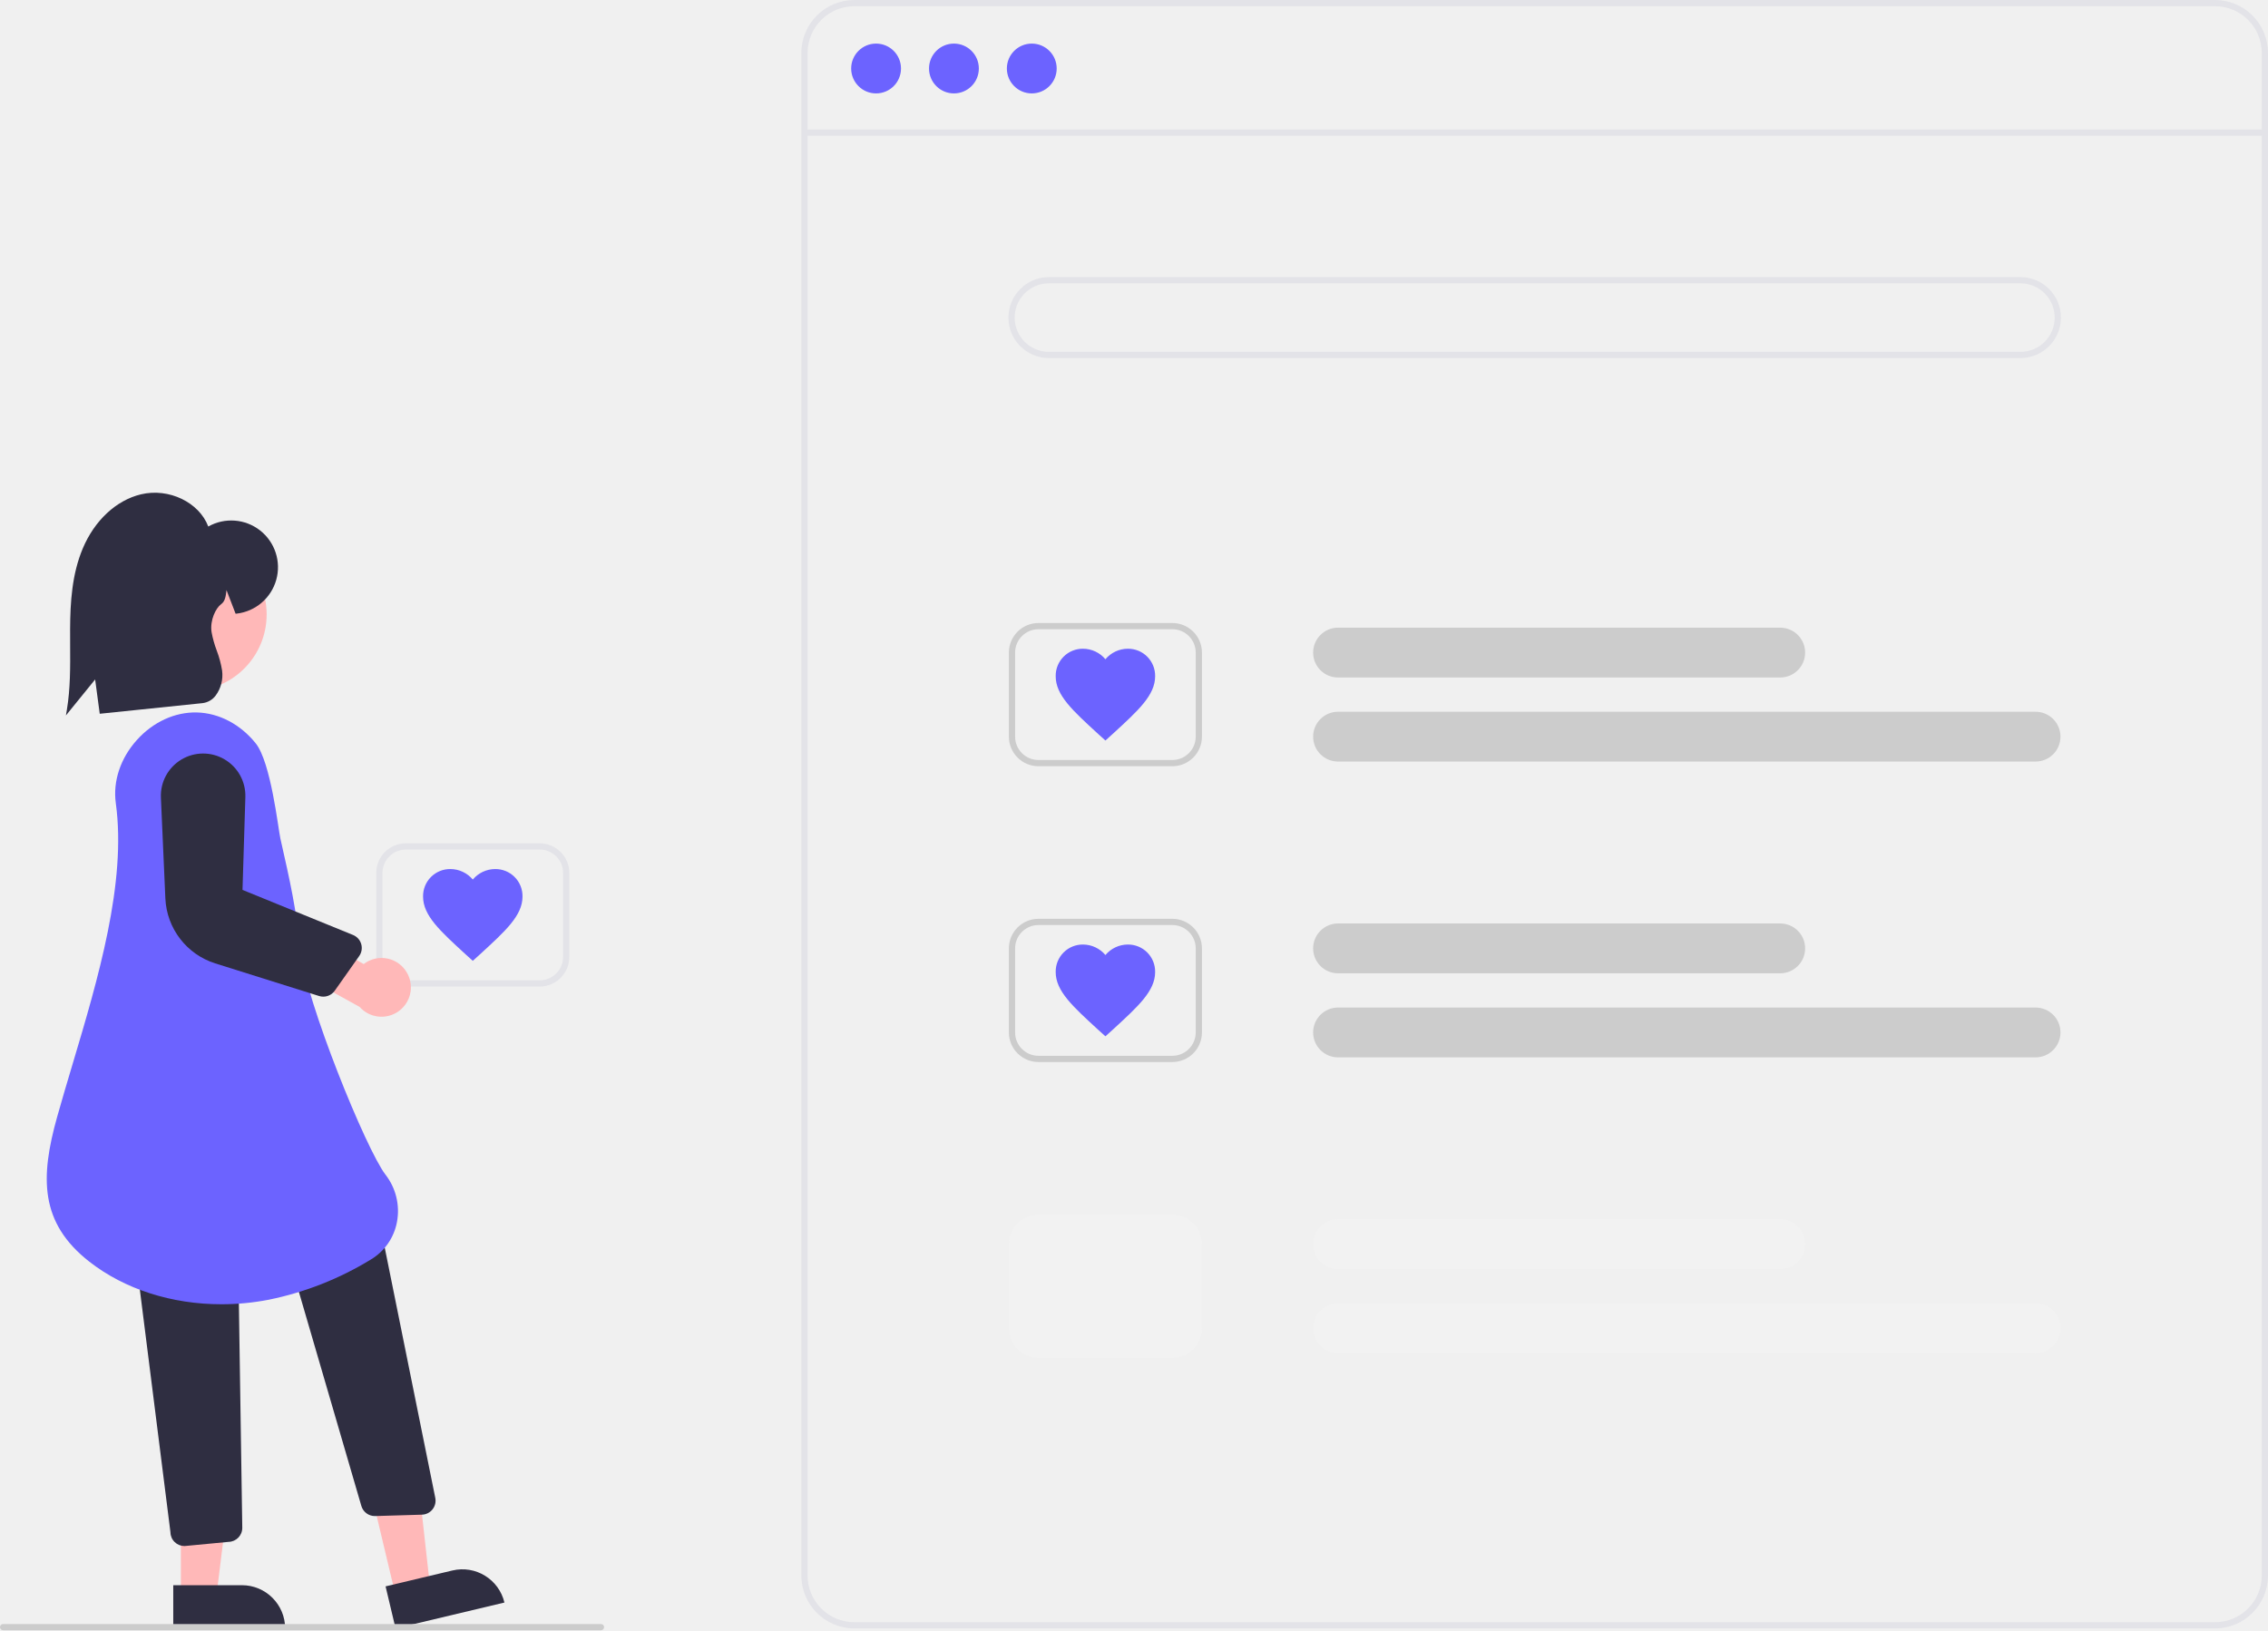
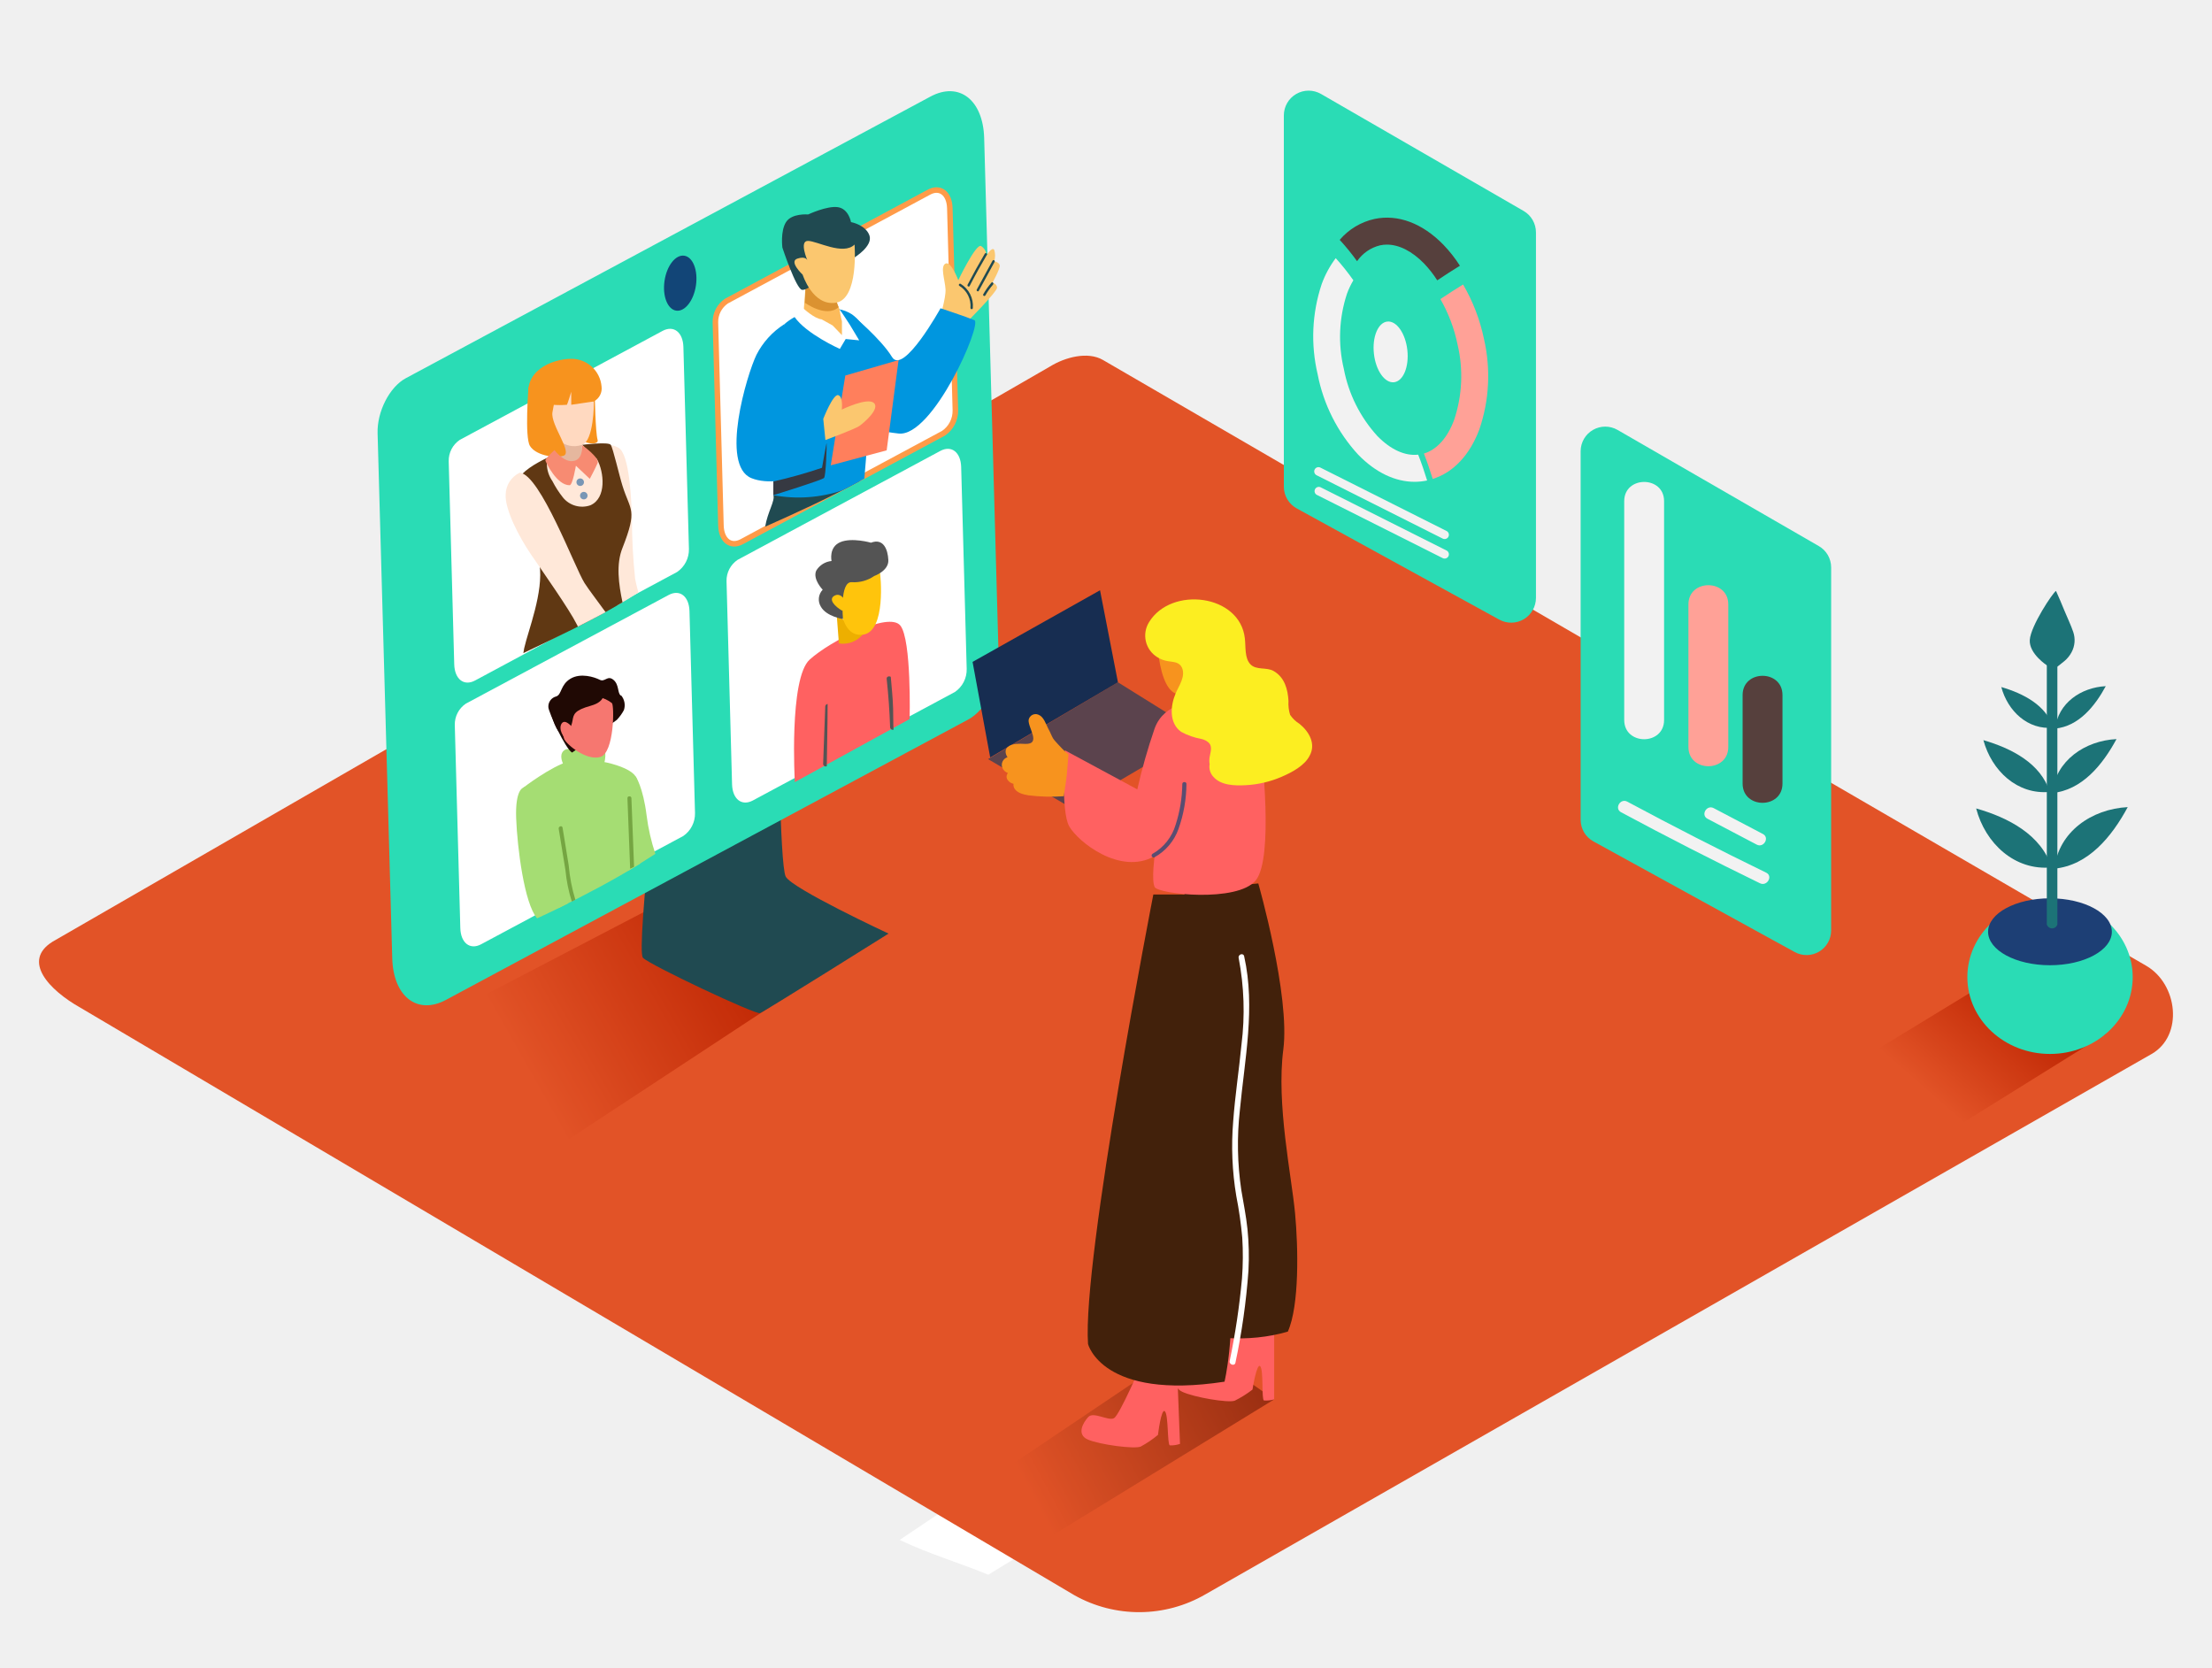
- <svg xmlns="http://www.w3.org/2000/svg" data-name="Layer 1" width="728.346" height="523.591" viewBox="0 0 728.346 523.591">
-   <path d="M947.173,711.205h-437a17.019,17.019,0,0,1-17-17v-489a17.019,17.019,0,0,1,17-17h437a17.019,17.019,0,0,1,17,17v489A17.019,17.019,0,0,1,947.173,711.205Zm-437-521a15.017,15.017,0,0,0-15,15v489a15.017,15.017,0,0,0,15,15h437a15.017,15.017,0,0,0,15-15v-489a15.017,15.017,0,0,0-15-15Z" transform="translate(-235.8268 -188.2047)" fill="#e3e3e8" />
-   <rect x="258.346" y="41.59" width="469" height="2" fill="#e3e3e8" />
-   <circle cx="281.346" cy="22" r="8" fill="#6c63ff" />
-   <circle cx="306.346" cy="22" r="8" fill="#6c63ff" />
-   <circle cx="331.346" cy="22" r="8" fill="#6c63ff" />
-   <path d="M884.673,303.205h-312a13,13,0,0,1,0-26h312a13,13,0,0,1,0,26Zm-312-24a11,11,0,0,0,0,22h312a11,11,0,0,0,0-22Z" transform="translate(-235.8268 -188.2047)" fill="#e3e3e8" />
-   <path d="M807.528,405.795h-142a8,8,0,0,1,0-16h142a8,8,0,0,1,0,16Z" transform="translate(-235.8268 -188.2047)" fill="#ccc" />
-   <path d="M889.528,432.795h-224a8,8,0,0,1,0-16h224a8,8,0,0,1,0,16Z" transform="translate(-235.8268 -188.2047)" fill="#ccc" />
-   <path d="M612.319,434.295h-43a9.511,9.511,0,0,1-9.5-9.5v-27a9.511,9.511,0,0,1,9.5-9.5h43a9.511,9.511,0,0,1,9.5,9.5v27A9.511,9.511,0,0,1,612.319,434.295Zm-43-44a7.508,7.508,0,0,0-7.5,7.5v27a7.508,7.508,0,0,0,7.5,7.5h43a7.508,7.508,0,0,0,7.5-7.5v-27a7.508,7.508,0,0,0-7.5-7.5Z" transform="translate(-235.8268 -188.2047)" fill="#ccc" />
-   <path d="M807.528,500.795h-142a8,8,0,0,1,0-16h142a8,8,0,0,1,0,16Z" transform="translate(-235.8268 -188.2047)" fill="#ccc" />
-   <path d="M889.528,527.795h-224a8,8,0,1,1,0-16h224a8,8,0,0,1,0,16Z" transform="translate(-235.8268 -188.2047)" fill="#ccc" />
-   <path d="M612.319,529.295h-43a9.511,9.511,0,0,1-9.5-9.5v-27a9.511,9.511,0,0,1,9.5-9.5h43a9.511,9.511,0,0,1,9.5,9.5v27A9.511,9.511,0,0,1,612.319,529.295Zm-43-44a7.508,7.508,0,0,0-7.5,7.5v27a7.508,7.508,0,0,0,7.5,7.5h43a7.508,7.508,0,0,0,7.5-7.5v-27a7.508,7.508,0,0,0-7.5-7.5Z" transform="translate(-235.8268 -188.2047)" fill="#ccc" />
-   <path d="M807.528,595.795h-142a8,8,0,0,1,0-16h142a8,8,0,0,1,0,16Z" transform="translate(-235.8268 -188.2047)" fill="#f2f2f2" />
-   <path d="M889.528,622.795h-224a8,8,0,0,1,0-16h224a8,8,0,0,1,0,16Z" transform="translate(-235.8268 -188.2047)" fill="#f2f2f2" />
-   <path d="M612.319,624.295h-43a9.511,9.511,0,0,1-9.5-9.5v-27a9.511,9.511,0,0,1,9.5-9.5h43a9.511,9.511,0,0,1,9.5,9.5v27A9.511,9.511,0,0,1,612.319,624.295Z" transform="translate(-235.8268 -188.2047)" fill="#f2f2f2" />
-   <path d="M590.819,426.034l-2.315-2.089c-8.223-7.549-13.651-12.449-13.651-18.553a8.683,8.683,0,0,1,8.782-8.835,9.445,9.445,0,0,1,7.185,3.373,9.445,9.445,0,0,1,7.185-3.373,8.683,8.683,0,0,1,8.782,8.835c0,6.104-5.429,11.004-13.651,18.553Z" transform="translate(-235.8268 -188.2047)" fill="#6c63ff" />
-   <path d="M590.819,521.034l-2.315-2.089c-8.223-7.549-13.651-12.449-13.651-18.553a8.683,8.683,0,0,1,8.782-8.835,9.445,9.445,0,0,1,7.185,3.373,9.445,9.445,0,0,1,7.185-3.373,8.683,8.683,0,0,1,8.782,8.835c0,6.104-5.429,11.004-13.651,18.553Z" transform="translate(-235.8268 -188.2047)" fill="#6c63ff" />
-   <path d="M409.157,505.052h-43a9.511,9.511,0,0,1-9.5-9.5v-27a9.511,9.511,0,0,1,9.5-9.5h43a9.511,9.511,0,0,1,9.5,9.5v27A9.511,9.511,0,0,1,409.157,505.052Zm-43-44a7.508,7.508,0,0,0-7.5,7.5v27a7.508,7.508,0,0,0,7.5,7.5h43a7.508,7.508,0,0,0,7.5-7.5v-27a7.508,7.508,0,0,0-7.5-7.5Z" transform="translate(-235.8268 -188.2047)" fill="#e3e3e8" />
-   <path d="M387.657,496.791l-2.315-2.089c-8.223-7.549-13.651-12.449-13.651-18.553a8.683,8.683,0,0,1,8.782-8.835,9.445,9.445,0,0,1,7.185,3.373,9.445,9.445,0,0,1,7.185-3.373,8.683,8.683,0,0,1,8.782,8.835c0,6.104-5.429,11.004-13.651,18.553Z" transform="translate(-235.8268 -188.2047)" fill="#6c63ff" />
-   <polygon points="126.965 512.106 138.087 509.46 133.175 465.302 116.76 469.207 126.965 512.106" fill="#ffb8b8" />
-   <path d="M360.771,693.354h35.93a0,0,0,0,1,0,0v13.882a0,0,0,0,1,0,0H374.653a13.882,13.882,0,0,1-13.882-13.882v0A0,0,0,0,1,360.771,693.354Z" transform="translate(673.4245 1105.729) rotate(166.6194)" fill="#2f2e41" />
-   <path d="M351.875,671.877l-24.155-82.786,30.185-7.487,17.708,87.676a4.5,4.5,0,0,1-4.277,5.389l-15.007.446c-.045.001-.09.002-.135.002A4.501,4.501,0,0,1,351.875,671.877Z" transform="translate(-235.8268 -188.2047)" fill="#2f2e41" />
-   <polygon points="58.09 512.384 69.522 512.383 74.959 468.287 58.086 468.289 58.09 512.384" fill="#ffb8b8" />
-   <path d="M291.467,697.321h35.93a0,0,0,0,1,0,0V711.203a0,0,0,0,1,0,0H305.349a13.882,13.882,0,0,1-13.882-13.882v0A0,0,0,0,1,291.467,697.321Z" transform="translate(383.1015 1220.292) rotate(179.9948)" fill="#2f2e41" />
-   <path d="M291.909,683.456a4.415,4.415,0,0,1-1.344-3.129l-10.416-82.585a4.506,4.506,0,0,1,4.467-4.522l23.248-.168h.033a4.512,4.512,0,0,1,4.499,4.431l1.236,81.355a4.497,4.497,0,0,1-4.396,4.566l-14.113,1.341c-.022 0-.043 0-.065 0A4.468,4.468,0,0,1,291.909,683.456Z" transform="translate(-235.8268 -188.2047)" fill="#2f2e41" />
-   <circle cx="61.065" cy="197.348" r="24.561" fill="#ffb8b8" />
-   <path d="M264.534,593.427C248.554,580.941,248.723,566.374,254.176,546.917c1.536-5.481,3.194-11.036,4.949-16.917,8.155-27.325,17.398-58.296,13.889-83.868l.495-.068-.495.068c-.961-7.004,1.489-14.371,6.721-20.212,5.233-5.842,12.276-9.079,19.355-8.896,7.067.188,13.94,3.801,18.854,9.913,4.891,6.082,7.225,27.466,7.917,30.531,3.177,14.067,5.094,22.558,6.469,36.103,1.626,16.013,21.103,63.891,27.309,71.92a19,19,0,0,1,3.677,15.133,17.805,17.805,0,0,1-8.455,12.135,101.648,101.648,0,0,1-32.706,12.871,80.174,80.174,0,0,1-15.227,1.465C291.071,607.094,275.919,602.323,264.534,593.427Z" transform="translate(-235.8268 -188.2047)" fill="#6c63ff" />
-   <path d="M366.672,500.894a9.377,9.377,0,0,0-14.048-3.063l-18.611-10.62-9.212,9.736,26.493,14.628a9.428,9.428,0,0,0,15.379-10.682Z" transform="translate(-235.8268 -188.2047)" fill="#ffb8b8" />
-   <path d="M338.3,508.093l-33.357-10.479a22.961,22.961,0,0,1-16.009-20.828l-1.435-32.411a13.571,13.571,0,1,1,27.123-.183l-.917,29.82,35.502,14.479a4.5,4.5,0,0,1,1.978,6.76l-7.857,11.143a4.488,4.488,0,0,1-5.027,1.7Z" transform="translate(-235.8268 -188.2047)" fill="#2f2e41" />
-   <path d="M257.309,416.116c1.122-6.731,1.081-13.708,1.041-20.455-.011-1.832-.022-3.663-.01-5.49.052-8.494.579-17.496,4.052-25.784,3.779-9.02,10.778-15.533,18.721-17.422,8.956-2.133,18.673,2.582,21.599,10.345a15.007,15.007,0,1,1,9.149,27.969l-.375.033-2.927-7.605c-.017.133-.032.268-.049.404-.186,1.577-.379,3.208-1.681,4.149h0c-1.625,1.176-3.65,5.045-3.058,8.966a33.802,33.802,0,0,0,1.642,5.881,32.277,32.277,0,0,1,1.742,6.479,11.065,11.065,0,0,1-2.072,8.014,6.186,6.186,0,0,1-4.239,2.432l-32.988,3.411-1.475-11.019-9.383,11.557Z" transform="translate(-235.8268 -188.2047)" fill="#2f2e41" />
-   <path d="M428.827,711.795h-192a1,1,0,0,1,0-2h192a1,1,0,0,1,0,2Z" transform="translate(-235.8268 -188.2047)" fill="#ccc" />
+ <svg xmlns="http://www.w3.org/2000/svg" xmlns:xlink="http://www.w3.org/1999/xlink" viewBox="0 0 400 300" width="406" height="306" class="illustration styles_illustrationTablet__1DWOa">
+   <defs>
+     <linearGradient id="linear-gradient" x1="138.79" y1="167.5" x2="94.93" y2="192.33" gradientUnits="userSpaceOnUse">
+       <stop offset="0" stop-color="#d46a00" />
+       <stop offset="1" stop-color="#fff" />
+     </linearGradient>
+     <linearGradient id="linear-gradient-2" x1="367.29" y1="178.29" x2="350.01" y2="198" xlink:href="#linear-gradient" />
+     <linearGradient id="linear-gradient-3" x1="-299.47" y1="237.92" x2="-357.06" y2="268.95" gradientTransform="translate(543.22)" gradientUnits="userSpaceOnUse">
+       <stop offset="0" stop-color="#8c6239" />
+       <stop offset="1" stop-color="#fff" />
+     </linearGradient>
+   </defs>
+   <g style="isolation: isolate;">
+     <g id="Layer_2" data-name="Layer 2">
+       <path d="M194.28,287.7,14.56,181.48C8.84,178.27,3.93,173,9.51,169.53l180.37-104c2.71-1.68,6.82-2.78,9.57-1.18L388.11,173.89c5.72,3.32,6.75,12.6,1,15.93L218,287.53A23.9,23.9,0,0,1,194.28,287.7Z" fill="#e25327" />
+       <path d="M131.54,156.29,63.23,191.91l29.19,20.2,63.88-42C150.59,166.38,137.31,159.9,131.54,156.29Z" fill="url(#linear-gradient)" style="mix-blend-mode: multiply;" />
+       <path d="M120.07,127.94s-5.16,43.15-3.8,44.51,20.36,10.31,21.17,10,23.24-14.38,23.24-14.38-17.49-8.14-18.6-10.31-1.33-30.94-1.33-30.94" fill="#204a51" />
+       <path d="M168.26,16.72c5.17-2.77,9.52.59,9.71,7.52l2.63,94.37c.12,4.24-2.35,9.05-5.51,10.75l-94.45,50.7c-5.17,2.77-9.52-.59-9.71-7.52L68.28,77.59c-.11-3.92,2.17-8.37,5.1-9.94Z" fill="#2adcb5" />
+       <path d="M324.53,171.4l-36.39-20a4.45,4.45,0,0,1-2.31-3.9V80.82A4.45,4.45,0,0,1,292.51,77L328.9,98a4.45,4.45,0,0,1,2.23,3.86V167.5A4.45,4.45,0,0,1,324.53,171.4Z" fill="#2adcb5" />
+       <path d="M322.33,124.94v16c0,4.64-7.21,4.65-7.21,0v-16C315.12,120.3,322.33,120.29,322.33,124.94Z" fill="#56403d" />
+       <path d="M312.53,108.55v25.77c0,4.64-7.21,4.65-7.21,0V108.55C305.32,103.92,312.53,103.91,312.53,108.55Z" fill="#ffa197" />
+       <path d="M300.92,89.88v39.56c0,4.64-7.21,4.65-7.21,0V89.88C293.71,85.25,300.92,85.24,300.92,89.88Z" fill="#f2f2f2" />
+       <path d="M309.88,145.38l8.91,4.68c1.26.66.14,2.58-1.12,1.92l-8.91-4.68C307.5,146.63,308.62,144.72,309.88,145.38Z" fill="#f2f2f2" />
+       <path d="M294.26,144.21q12.43,6.67,25.12,12.84c1.28.62.16,2.54-1.12,1.92q-12.69-6.17-25.12-12.84C291.88,145.45,293,143.54,294.26,144.21Z" fill="#f2f2f2" />
+       <path d="M271.12,111.3,234.49,91.19a4.48,4.48,0,0,1-2.33-3.93V20.13a4.48,4.48,0,0,1,6.72-3.88l36.63,21.15a4.48,4.48,0,0,1,2.24,3.88v66.1A4.48,4.48,0,0,1,271.12,111.3Z" fill="#2adcb5" />
+       <path d="M257.51,46.9c-2.18-2.23-4.52-3.41-6.72-3.41a5.94,5.94,0,0,0-1.23.13,7.1,7.1,0,0,0-4.16,2.87,41,41,0,0,0-3.14-3.86,11.55,11.55,0,0,1,6.29-3.78c4.23-.89,8.65.76,12.45,4.65a24.44,24.44,0,0,1,3,3.81c-1.39.84-2.74,1.74-4.1,2.64A19.63,19.63,0,0,0,257.51,46.9Z" fill="#56403d" />
+       <path d="M257.49,81.27c2.33-.7,4.26-2.84,5.47-6.1a24.91,24.91,0,0,0,.62-13.59,27.82,27.82,0,0,0-3.11-8.24c1.36-.9,2.71-1.79,4.1-2.64a32.66,32.66,0,0,1,3.78,9.86,29.82,29.82,0,0,1-.82,16.3c-1.74,4.67-4.71,7.83-8.45,9C258.59,84.32,258.08,82.77,257.49,81.27Z" fill="#ffa197" />
+       <path d="M239,50.64a18.13,18.13,0,0,1,2.54-4.7,40.89,40.89,0,0,1,3.19,4,14.41,14.41,0,0,0-1.15,2.42A24.91,24.91,0,0,0,243,65.93a24.91,24.91,0,0,0,6.07,12.17c2.4,2.46,5,3.64,7.38,3.37.61,1.53,1.13,3.1,1.62,4.67h0a11,11,0,0,1-2.27.24c-3.51,0-7.06-1.69-10.18-4.89a29.82,29.82,0,0,1-7.35-14.57A29.82,29.82,0,0,1,239,50.64Z" fill="#f2f2f2" />
+       <ellipse cx="251.47" cy="62.87" rx="3.04" ry="5.52" transform="translate(-5.41 28.22) rotate(-6.35)" fill="#f2f2f2" />
+       <path d="M238.77,87.35,261.58,98.8a.77.77,0,0,1-.69,1.38L238.08,88.72A.77.77,0,0,1,238.77,87.35Z" fill="#f2f2f2" />
+       <path d="M238.77,83.81l22.81,11.46a.77.77,0,0,1-.69,1.38L238.08,85.19A.77.77,0,0,1,238.77,83.81Z" fill="#f2f2f2" />
+       <path d="M362.44,175l-27.29,16.63s-1.68,4.32,17.21,12.26l28.44-17.7" fill="url(#linear-gradient-2)" style="mix-blend-mode: multiply;" />
+       <ellipse cx="370.71" cy="175.94" rx="14.95" ry="13.89" fill="#2adcb5" />
+       <ellipse cx="370.7" cy="167.74" rx="11.19" ry="6.05" fill="#1d3f75" />
+       <path d="M370.13,118.94v47.48a1,1,0,0,0,1.91,0V118.94A1,1,0,0,0,370.13,118.94Z" fill="#1c7377" />
+       <path d="M374.62,117.17a4.59,4.59,0,0,0,.29-3.63c-.44-1.31-1.07-2.57-1.59-3.85s-1-2.41-1.53-3.58h0c-.56.28-4.57,6.32-4.74,8.85s3.17,4.66,3.17,4.66l1,.64c.18.12,1.92-1.32,2.12-1.49A5.39,5.39,0,0,0,374.62,117.17Z" fill="#1c7377" />
+       <path d="M371.64,131v0c4.23-.41,7.16-4,9.15-7.67C376.3,123.56,372.17,126.39,371.64,131Z" fill="#1c7377" />
+       <path d="M371.31,130.84h0c-1.28-4.05-5.38-6.17-9.41-7.35C363.06,127.83,366.69,131.28,371.31,130.84Z" fill="#1c7377" />
+       <path d="M371.08,142.66v0c5.39-.52,9.11-5.06,11.65-9.76C377,133.19,371.75,136.79,371.08,142.66Z" fill="#1c7377" />
+       <path d="M370.66,142.45h0c-1.63-5.16-6.85-7.85-12-9.36C360.16,138.62,364.78,143,370.66,142.45Z" fill="#1c7377" />
+       <path d="M371.49,156.33v0c6.14-.6,10.38-5.77,13.27-11.13C378.25,145.54,372.26,149.64,371.49,156.33Z" fill="#1c7377" />
+       <path d="M371,156.1h0c-1.86-5.88-7.8-9-13.65-10.66C359,151.74,364.31,156.74,371,156.1Z" fill="#1c7377" />
+       <ellipse cx="123" cy="50.45" rx="5.02" ry="2.87" transform="translate(55.21 164.82) rotate(-81.64)" fill="#124577" />
+       <path d="M120.92,106.84c2-1.07,3.68.23,3.76,2.91l1,36.52a4.9,4.9,0,0,1-2.13,4.16L87,170c-2,1.07-3.68-.23-3.76-2.91l-1-36.75a4.53,4.53,0,0,1,2-3.85Z" fill="#fff" />
+       <path d="M170.05,80.79c2-1.07,3.68.23,3.76,2.91l1,36.52a4.9,4.9,0,0,1-2.13,4.16L136.14,144c-2,1.07-3.68-.23-3.76-2.91l-1-36.75a4.53,4.53,0,0,1,2-3.85Z" fill="#fff" />
+       <path d="M119.82,59.09c2-1.07,3.68.23,3.76,2.91l1,36.52a4.9,4.9,0,0,1-2.13,4.16L85.9,122.31c-2,1.07-3.68-.23-3.76-2.91l-1-36.75a4.53,4.53,0,0,1,2-3.85Z" fill="#fff" />
+       <path d="M168,34c2-1.07,3.68.23,3.76,2.91l1,36.52a4.9,4.9,0,0,1-2.13,4.16L134.13,97.21c-2,1.07-3.68-.23-3.76-2.91l-1-36.75a4.53,4.53,0,0,1,2-3.85Z" fill="#fff" stroke="#ff9b48" stroke-miterlimit="10" />
+       <path d="M138.37,94.49c5.83-2.59,11.64-5.25,17.24-8.32L139.85,88.8C140.18,89.83,138.8,91.82,138.37,94.49Z" fill="#204a51" />
+       <path d="M169.82,57.13s1.26-3.89,1.16-5.57-1-4.13,0-4.64,2.31,3,2.31,3,3.16-6.6,4.1-6.18a2.07,2.07,0,0,1,1,1.71s1-1.66,1.4-1a3.53,3.53,0,0,1,0,2.06s.94.17,1,.77-1.32,3.1-1.32,3.1a1,1,0,0,1,.83.87c.06.77-5.94,6.75-5.94,6.75" fill="#fbc76f" />
+       <path d="M154,56.12s5.27,4.36,7.31,7.7S170.08,55,170.08,55s4.64,1.53,6.12,2.15-7.51,21.2-13.71,20.5-6-1.92-6-1.92" fill="#0096df" />
+       <path d="M139.85,88.8a24.9,24.9,0,0,0,12.45-.87q2-1,4-2.13c.76-8.71,1.33-17.43.39-26.18a.86.86,0,0,1,0-.21,8,8,0,0,0-2.62-3.3c-2.88-1.95-7.59-1-10.38.48a10.32,10.32,0,0,0-1.87,1.3C138.71,68,140,78.43,139.85,88.8Z" fill="#0096df" />
+       <path d="M150.8,52l-5.12-1.07-.43,5.65s3.86,3.95,7.67,3.4l-1.08-4.71A15.15,15.15,0,0,1,150.8,52Z" fill="#fcbb5b" />
+       <path d="M150.91,52.5a22.36,22.36,0,0,0-5.23-1.6L145.55,54s3.83,2.81,6.1.81A15.06,15.06,0,0,1,150.91,52.5Z" fill="#db9231" />
+       <path d="M154.49,45.83s3.41-2.07,2.73-4-3.33-2.41-3.33-2.41-.42-2.42-2.39-2.7-5.36,1.32-5.36,1.32-2.95-.27-4,1.38-.66,4.61-.66,4.61,2.46,7.45,3.55,7.64,3.81-2.55,3.81-2.55" fill="#204a51" />
+       <path d="M154.53,43.48s.8,9.87-3.39,10.52-6-5.08-6-5.08-2.55-2.37-.95-2.9,1.83.36,1.83.36-1.56-3.56.08-3.56S152.47,45.51,154.53,43.48Z" fill="#fbc76f" />
+       <path d="M145.25,55s2,1.88,3.32,2l2,1.11,1.68,1.75V57.4s-.5-2.19-.42-2.17S153.69,58,153.69,58l1.68,2.8-2.44-.24-1.06,1.79s-6.07-2.7-8.2-5.79Z" fill="#fff" />
+       <path d="M178.1,45.1q-1.64,2.78-3.13,5.65c-.13.25.24.46.37.22q1.48-2.87,3.13-5.65A.22.22,0,0,0,178.1,45.1Z" fill="#204a51" />
+       <path d="M179.48,46.4l-2.85,5.22c-.13.24.24.46.37.22l2.85-5.22C180,46.37,179.62,46.15,179.48,46.4Z" fill="#204a51" />
+       <path d="M179.28,50.37a13.08,13.08,0,0,0-1.49,2.12.22.22,0,0,0,.37.22,12.52,12.52,0,0,1,1.42-2C179.76,50.46,179.46,50.16,179.28,50.37Z" fill="#204a51" />
+       <path d="M173.71,50.58c-.24-.13-.46.24-.22.37a4.26,4.26,0,0,1,2,4,.21.21,0,0,0,.43,0A4.67,4.67,0,0,0,173.71,50.58Z" fill="#204a51" />
+       <path d="M141.79,57.9a14.21,14.21,0,0,0-5,5.52c-1.75,3.61-6.63,20-.9,22.3s15.68-3,15.68-3L151,74l-8.59,1.23" fill="#0096df" />
+       <path d="M152.86,67.16c-.07.28-2.63,16.24-2.63,16.24l10.11-2.71,2.15-16.32Z" fill="#ff7f5c" />
+       <path d="M148.87,75s1.78-4.57,2.71-4.29.64,2.61.64,2.61,4.58-2.24,5.79-1.21-1.83,3.65-2.65,4.2-6.1,2.52-6.1,2.52Z" fill="#fbc76f" />
+       <path d="M139.85,86.32a87.13,87.13,0,0,0,8.8-2.48s.79-4.58.83-4.43-.11,5.88-.47,6.27-9.17,3.12-9.17,3.12Z" fill="#363942" />
+       <path d="M101,163.45c5-2.45,10-5.1,14.73-8,.59-8.47.12-14.24-.81-15.81-1.21-2.05-8.59-3.68-11.95-2.75s-8.39,4.83-8.39,4.83,1.22,11.75,4.6,18.74A20.82,20.82,0,0,0,101,163.45Z" fill="#a5dd73" />
+       <path d="M108.32,138.08c1.18.25,1.4-3,.9-3.33a23.42,23.42,0,0,0-6.89,0c-1.87.83,0,3.6,0,3.6" fill="#a5dd73" />
+       <path d="M100.6,125.18c1-.35.73-2.1,2.56-3.2s4.32-.3,5.28.19,1.39-.87,2.47,0,.72,2.4,1.34,2.85l.09,0a2.76,2.76,0,0,1,.48,2.64,8.1,8.1,0,0,1-1.27,1.76l-8.09,5.92c-1.17-.59-4.29-7.33-4.3-8.23A1.88,1.88,0,0,1,100.6,125.18Z" fill="#200904" />
+       <path d="M110.65,126.39c.46.37.44,9-2.09,9.74s-6.09-2.25-6.52-3.22-1.09-6.43-.13-7.1S107.84,124.16,110.65,126.39Z" fill="#f67770" />
+       <path d="M109.08,124.13s.81,1.89-2.22,2.73-3.13,1.56-3.33,2.7c-.38,2.13-2.18,4.83-3.85-1.16-.08-.29,1.5-4.8,3.84-5.49S109.08,124.13,109.08,124.13Z" fill="#200904" />
+       <path d="M103.42,130.69s-1.22-1.52-1.85-.61.2,2.68,1.3,3.11" fill="#f67770" />
+       <path d="M118.51,153.65a35.91,35.91,0,0,1-1.58-6.92c-.64-5.17-2-7.13-2-7.13l-2.62,8.85a29.85,29.85,0,0,0,1.26,8.27Q116.06,155.24,118.51,153.65Z" fill="#a5dd73" />
+       <path d="M102.79,162.58l-1-1s-1.75-23.2-7.19-19.88c0,0-1.46.31-1.26,5.55s1.46,15.4,3.79,18.06Q100,164,102.79,162.58Z" fill="#a5dd73" />
+       <path d="M114.66,156l-.48-12.41c0-.46-.74-.46-.72,0l.49,12.74Z" fill="#75a542" />
+       <path d="M103.4,162.27l.64-.32a30.13,30.13,0,0,1-1.2-6.22l-1.11-6.81c-.07-.46-.77-.26-.7.19l1.22,7.49A27.41,27.41,0,0,0,103.4,162.27Z" fill="#75a542" />
+       <polygon points="193.89 145.45 178.67 136.52 202.16 122.63 216.99 131.87 193.89 145.45" fill="#5b434d" />
+       <polygon points="179.06 136.22 175.87 118.94 198.92 105.99 202.16 122.63 179.06 136.22" fill="#172d51" />
+       <path d="M178.71,284l51.69-31.7L215.76,242l-53.06,35.7C167.87,280.2,173.42,281.8,178.71,284Z" fill="url(#linear-gradient-3)" style="mix-blend-mode: multiply;" />
+       <path d="M206.46,245.68c0,.2-4,9.41-5,10s-3.71-1.23-4.66-.21-2.19,3.18-.07,4.09,8.42,1.76,9.56,1.26a19.46,19.46,0,0,0,3.11-2.11s.59-4.94,1.25-4.26.42,6,.89,6.16a5.17,5.17,0,0,0,1.84-.27l-.6-15.58" fill="#ff6161" />
+       <path d="M223.95,237.4c0,.19-4.37,9.26-5.3,9.8s-3.66-1.36-4.65-.37-2.3,3.1-.21,4.09,8.35,2.06,9.51,1.6a19.46,19.46,0,0,0,3.19-2s.77-4.92,1.4-4.22.21,6,.67,6.19a5.17,5.17,0,0,0,1.85-.2l0-15.59" fill="#ff6161" />
+       <path d="M208.56,161s-12.88,66-11.81,81.28c0,0,2.55,10.21,24.68,6.81,0,0,1.91-7.66,1.06-20.64S219.3,161,219.3,161Z" fill="#42210b" />
+       <path d="M210.89,239l3.34-78.7L227.54,159s5.8,20.28,4.52,30.07,1.49,22.77,2.13,29.58c.57,6.11.8,16.67-1.31,21.39C225.74,242.11,218,241.42,210.89,239Z" fill="#42210b" />
+       <path d="M222.36,245.37a131.61,131.61,0,0,0,2.23-14.94,53.19,53.19,0,0,0,.05-7.37,71.8,71.8,0,0,0-1.08-7.54A54.69,54.69,0,0,1,223,202c.34-4.64,1.05-9.24,1.5-13.87a50,50,0,0,0-.51-15.65c-.15-.67.88-1,1-.28,2.06,9.25.08,18.62-.79,27.88a55.61,55.61,0,0,0,.27,14.38c.39,2.33.86,4.64,1.11,7a49,49,0,0,1,.18,7.57,122.46,122.46,0,0,1-2.36,16.66C223.26,246.32,222.24,246,222.36,245.37Z" fill="#fff" />
+       <path d="M217.28,125.72c-1.26.44-6.73.44-8.49,5.27a104.87,104.87,0,0,0-3.13,11l-13.09-7.06s-.78,11,.78,13.75,9.18,8.92,15.44,5.39c0,0-.59,4.27,0,5.57s15,2.88,18.3-1.21,1-23.5,1-23.5" fill="#ff6161" />
+       <path d="M192.79,140.38c.21-1.57.27-3.15.43-4.72a8.16,8.16,0,0,1-1.23-1.12c-.45-.46-.88-.93-1.3-1.41s-.55-1-.84-1.55l-.33-.64c-.41-.81-.78-2.09-1.76-2.46a1.28,1.28,0,0,0-1.75.94c-.16,1.42,2.36,4.43-.62,4.35a11.22,11.22,0,0,0-1.68,0c-1.14.14-2.19.68-1.77,1.92a1.88,1.88,0,0,0,.25.49,1.44,1.44,0,0,0-.92,1.94,1.66,1.66,0,0,0,1,.92,1,1,0,0,0,0,1.32,1.68,1.68,0,0,0,1,.62,1.25,1.25,0,0,0,.07.63c.38,1,1.71,1.31,2.65,1.46a32.69,32.69,0,0,0,6.37.16C192.49,142.31,192.66,141.35,192.79,140.38Z" fill="#f7931e" />
+       <path d="M209.66,110.34c-.82.49-.78,12.79,2.9,14.31,4.8,2,8.66-3.42,9.11-6.32S219.14,104.62,209.66,110.34Z" fill="#f7931e" />
+       <path d="M235,130.15a5.52,5.52,0,0,1-1.71-1.64A7,7,0,0,1,233,126c-.12-2.08-.69-4.28-2.71-5.42-1.29-.73-3.11-.09-4.18-1.21s-.82-3.13-1-4.67c-.87-8-13.31-9.5-17.32-2.95a4.58,4.58,0,0,0,1.47,6.33,5.05,5.05,0,0,0,2,.74c1,.16,2,.13,2.49,1.19.66,1.59-.56,3.23-1.16,4.64-.94,2.2-1.23,5.35,1,6.94a12,12,0,0,0,3.64,1.28,2.91,2.91,0,0,1,1.42.75c.61.72.22,1.71.09,2.52a3.77,3.77,0,0,0,0,1.3,2.65,2.65,0,0,0,.68,2.28c1.35,1.56,3.84,1.62,5.8,1.52a18.87,18.87,0,0,0,6.6-1.55c1.83-.79,4.1-2,5-3.78C238,133.78,236.74,131.56,235,130.15Z" fill="#fcee21" />
+       <path d="M213.8,141a25.07,25.07,0,0,1-1.21,7.39,8.93,8.93,0,0,1-4.19,5.26.36.36,0,0,0,.38.61,9.44,9.44,0,0,0,4.34-5.14,24.83,24.83,0,0,0,1.43-8.12C214.55,140.56,213.81,140.56,213.8,141Z" fill="#124577" opacity="0.7" />
+       <path d="M105.2,78.58l.12,4.28S101.66,84.5,99.81,84V77.05" fill="#e5b79e" />
+       <path d="M107.55,70.56s.12,6.92.51,8.21-3.75.66-3.9-1.29" fill="#f7931e" />
+       <path d="M107.37,71.85c.07.22,0,7.19-2.13,7.86-3.36,1.05-5.39-1.75-6.41-3.91s-.37-8.44,3.28-8.84S106.72,69.86,107.37,71.85Z" fill="#ffd9c0" />
+       <path d="M107.37,71.85a2.64,2.64,0,0,0,1.41-2.71,5.47,5.47,0,0,0-5.45-5c-3.51,0-9.13,2.25-7.52,7.81,1.71,5.94,4.44,6.16,4.44,6.16s-1.31-3.2-1-4.77.73-3.13.73-3-.1,2.11-.1,2.11a15.79,15.79,0,0,0,2.64,0c.11-.15.78-2.35.78-2.35v2.35Z" fill="#f7931e" />
+       <path d="M99.56,74.06s-.52-3-1.48-2.34-.73,3,1.18,3.65" fill="#ffd9c0" />
+       <path d="M95.57,69.3s-.72,9,.26,10.59,4.1,2.27,6,1.8-2.33-5.6-1.93-7.89.91-4.5.91-4.5" fill="#f7931e" />
+       <path d="M115.44,106.4c-.26-1-.48-1.83-.59-2.48a105.48,105.48,0,0,1-.58-11c-.08-2.44-.33-11.65-2.47-12.72a3.76,3.76,0,0,0-3.71,0v6.54s1.95,13.15,3.49,22C112.89,108,114.18,107.22,115.44,106.4Z" fill="#ffe8d9" />
+       <path d="M98.92,83.21l2.57-.65a.64.64,0,0,0,.45.52,2.92,2.92,0,0,0,3.38-1.29.71.71,0,0,0,0-.22l1.93-.49c-.11.28,3.16,1.1,3,4.08s0,6.15-2.17,6.58a22.56,22.56,0,0,1-4.34.37l-3.9-2.86-1.48-3.71Z" fill="#ffe8d9" />
+       <path d="M94.79,116.47c-.05.24-.1.54-.15.88,6.05-2.9,12.17-5.74,17.93-9.18-.7-3.27-1.19-6.93,0-9.85,2.77-7.06,1.42-6.64,0-11.2-.57-1.79-1.72-6.84-2.13-7.43s-5.15,0-5.15,0h0a4.42,4.42,0,0,1,1.06,1.57.54.54,0,0,1,0,.24l.06,0a.69.69,0,0,1,.17.14h0l.06.06.13.2.2.28a.64.64,0,0,1,1,.13c1.27,2.31,1.75,7-1.2,8.31a4.47,4.47,0,0,1-5-1.44,17.89,17.89,0,0,1-1.88-2.93,5.52,5.52,0,0,1-1-3.12.66.66,0,0,1,.41-.58c-.08-.17-.17-.32-.25-.49a.67.67,0,0,1,0-.07c-2.18,1.05-4.69,2.46-5.69,4.38-1.6,3.08,3.43,9.89,4.2,14.92S95.5,113.27,94.79,116.47Z" fill="#603813" />
+       <path d="M105.21,79.7S108.48,82,108.06,83s-1.41,2.84-1.41,2.84l-2.51-2.37S103.56,87,103,87c-2.32,0-4.25-4.09-4.37-4.44s1.64-1.91,1.64-1.91S102,83,103.79,82.6,105.21,79.7,105.21,79.7Z" fill="#f78b72" />
+       <path d="M104.92,85.77a.68.68,0,0,1,0,1.36A.68.68,0,0,1,104.92,85.77Z" fill="#7896b5" />
+       <path d="M105.57,88.2a.68.68,0,0,1,0,1.36A.68.68,0,0,1,105.57,88.2Z" fill="#7896b5" />
+       <path d="M104.27,112.1c.07.15.16.31.24.46,1.67-.84,3.33-1.71,5-2.61-1.44-2-3-4-3.81-5.27-1.73-2.72-8-19.62-11.7-19.95a4.45,4.45,0,0,0-2.56,3.91c-.16,2.68,2.31,7.55,4.62,10.93S103,109.54,104.27,112.1Z" fill="#ffe8d9" />
+       <path d="M143.73,140.68s-1.08-18.73,2.68-22.15,14.35-8.73,16.4-6.16,1.68,16.91,1.68,16.91" fill="#ff6161" />
+       <path d="M151.3,110.39l.4,5.21A4.64,4.64,0,0,0,156,114" fill="#edaf00" />
+       <path d="M159.11,102.68c.11.37,1.22,10.88-3.13,11.35s-4.27-7.08-4.29-9.38S157.94,98.72,159.11,102.68Z" fill="#ffc40c" />
+       <path d="M158.09,103.41s2.64-.92,2.55-2.88-.91-4-3.14-3.14c0,0-3.46-1-5.57-.09s-1.56,3.4-1.56,3.4a3.64,3.64,0,0,0-2.77,1.74c-.69,1.54,1.17,3.45,1.17,3.45a2.52,2.52,0,0,0-.33,3.07c1,1.79,4,2.23,4,2.23s-.65-6.86,1.61-6.66A6.39,6.39,0,0,0,158.09,103.41Z" fill="#545454" />
+       <path d="M153.07,108.3s-.82-2-2.11-1.36,0,2,1.41,2.79" fill="#ffc40c" />
+       <path d="M149.66,126.55a.48.48,0,0,0-.43.47l-.38,10.34a.47.47,0,0,0,.66.45C149.55,134.05,149.66,130.3,149.66,126.55Z" fill="#545454" />
+       <path d="M161.5,127.28c-.06-1.88-.26-3.76-.42-5.64-.31-.19-.79-.06-.74.39q.47,4.34.62,8.71a.5.5,0,0,0,.62.47C161.5,129.91,161.55,128.61,161.5,127.28Z" fill="#545454" />
+     </g>
+   </g>
</svg>
